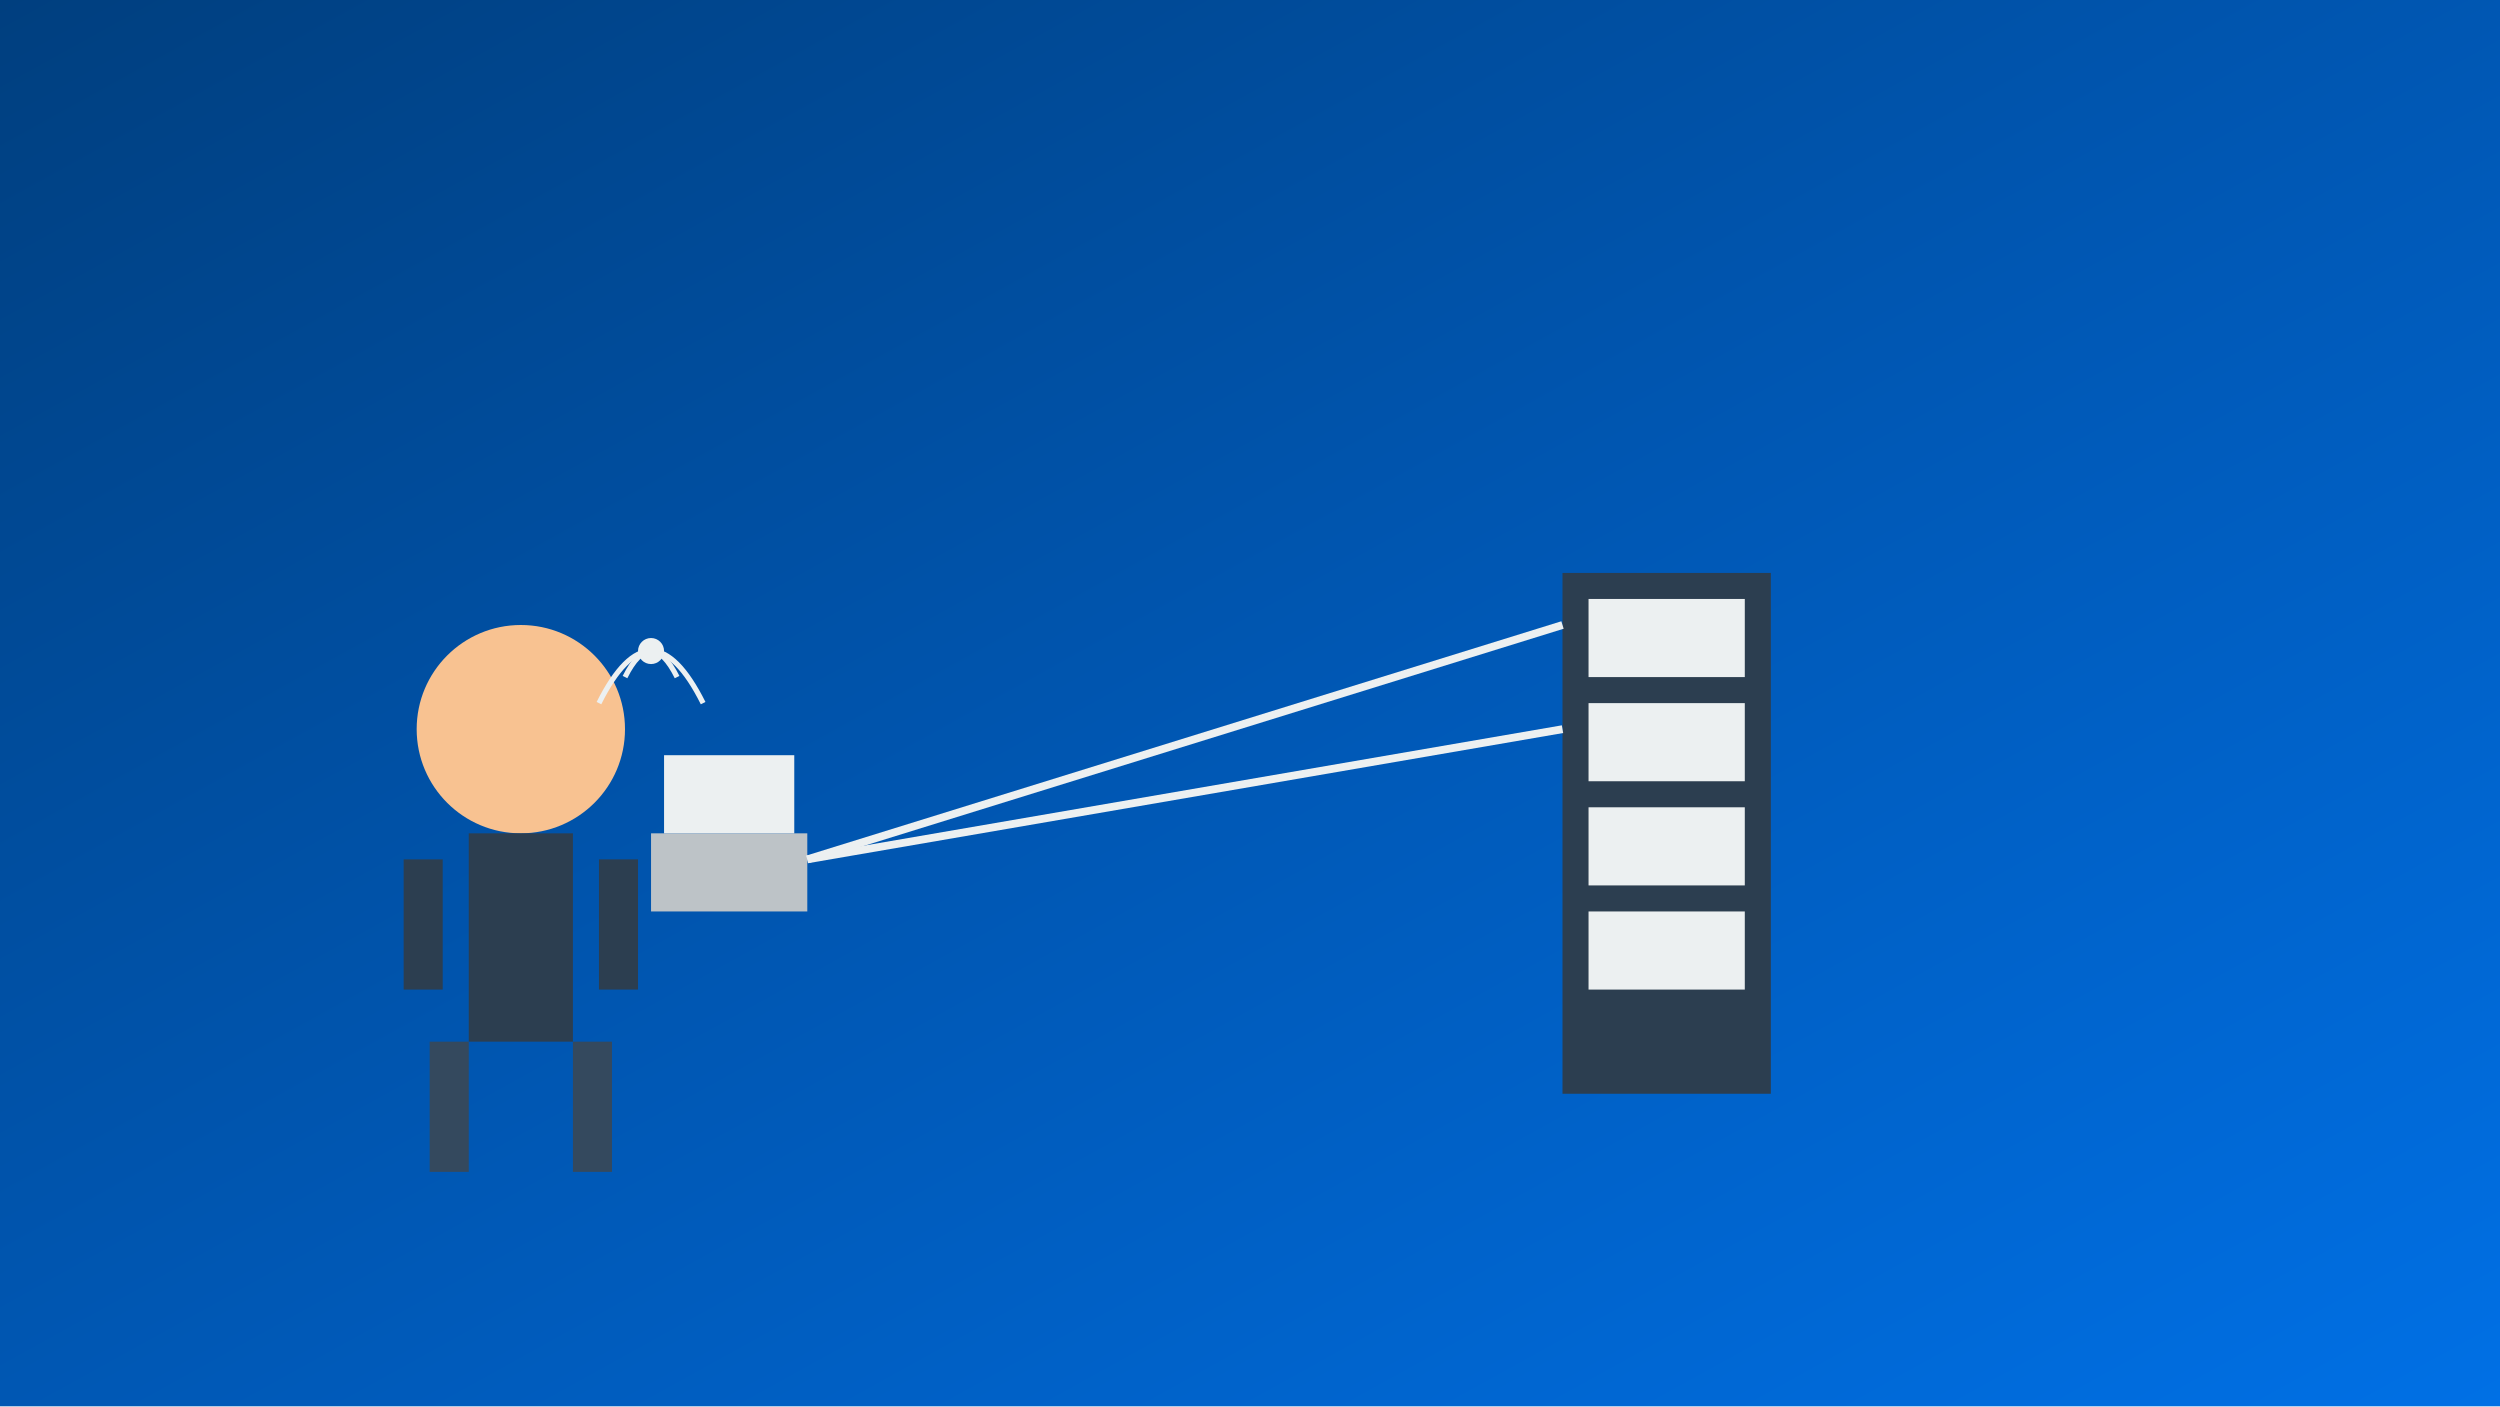
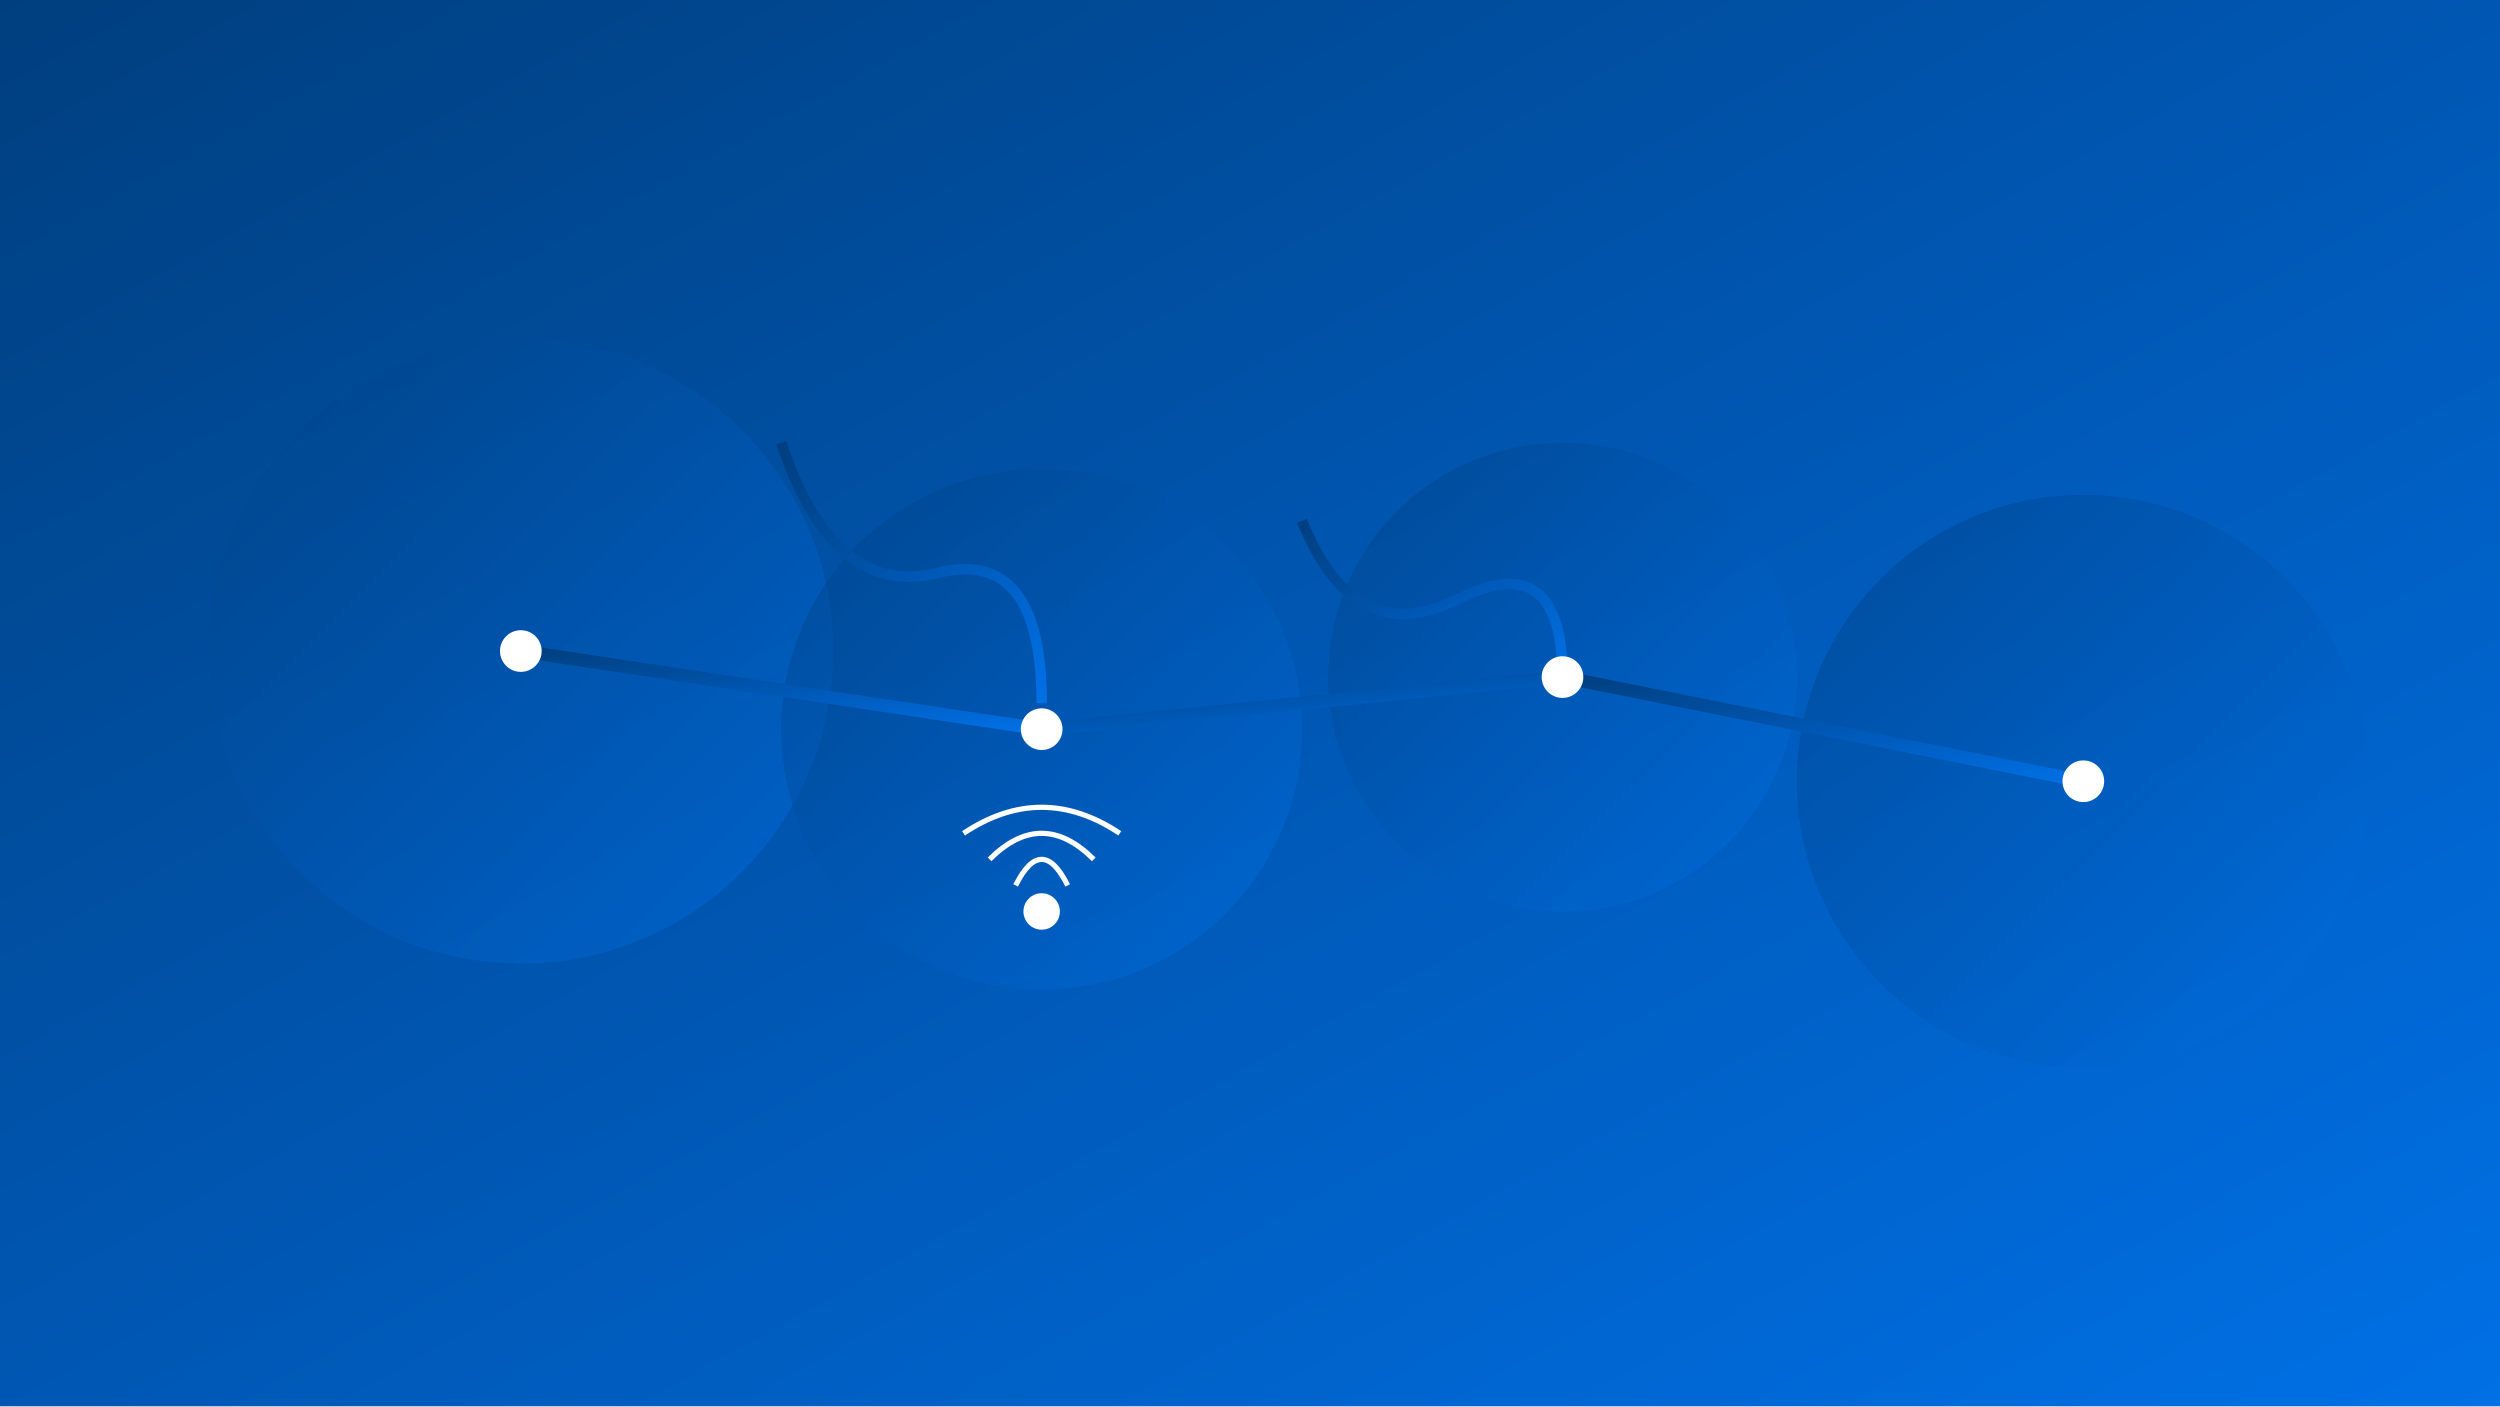
<svg xmlns="http://www.w3.org/2000/svg" id="visual" viewBox="0 0 960 540" width="960" height="540" version="1.1">
  <defs>
    <linearGradient id="gradient" x1="0%" y1="0%" x2="100%" y2="100%">
      <stop offset="0%" stop-color="#003f7f" />
      <stop offset="50%" stop-color="#0057b3" />
      <stop offset="100%" stop-color="#0070e5" />
    </linearGradient>
  </defs>
  <rect width="960" height="540" fill="url(#gradient)" />
-   <circle cx="200" cy="280" r="40" fill="#f8c291" />
-   <rect x="180" y="320" width="40" height="80" fill="#2c3e50" />
-   <rect x="165" y="400" width="15" height="50" fill="#34495e" />
-   <rect x="220" y="400" width="15" height="50" fill="#34495e" />
-   <rect x="155" y="330" width="15" height="50" fill="#2c3e50" />
-   <rect x="230" y="330" width="15" height="50" fill="#2c3e50" />
-   <rect x="250" y="320" width="60" height="30" fill="#bdc3c7" />
-   <rect x="255" y="290" width="50" height="30" fill="#ecf0f1" />
-   <rect x="600" y="220" width="80" height="200" fill="#2c3e50" />
-   <rect x="610" y="230" width="60" height="30" fill="#ecf0f1" />
-   <rect x="610" y="270" width="60" height="30" fill="#ecf0f1" />
-   <rect x="610" y="310" width="60" height="30" fill="#ecf0f1" />
-   <rect x="610" y="350" width="60" height="30" fill="#ecf0f1" />
-   <line x1="310" y1="330" x2="600" y2="240" stroke="#ecf0f1" stroke-width="3" />
-   <line x1="310" y1="330" x2="600" y2="280" stroke="#ecf0f1" stroke-width="3" />
-   <circle cx="250" cy="250" r="5" fill="#ecf0f1" />
-   <path d="M240 260 Q250 240 260 260" stroke="#ecf0f1" stroke-width="2" fill="none" />
-   <path d="M230 270 Q250 230 270 270" stroke="#ecf0f1" stroke-width="2" fill="none" />
+   <circle cx="200" cy="250" r="120" fill="url(#gradient)" opacity="0.5" />
+   <circle cx="400" cy="280" r="100" fill="url(#gradient)" opacity="0.5" />
+   <circle cx="600" cy="260" r="90" fill="url(#gradient)" opacity="0.5" />
+   <circle cx="800" cy="300" r="110" fill="url(#gradient)" opacity="0.5" />
+   <line x1="200" y1="250" x2="400" y2="280" stroke="url(#gradient)" stroke-width="5" />
+   <line x1="400" y1="280" x2="600" y2="260" stroke="url(#gradient)" stroke-width="5" />
+   <line x1="600" y1="260" x2="800" y2="300" stroke="url(#gradient)" stroke-width="5" />
+   <path d="M300 170 Q320 230 360 220 T400 270" fill="none" stroke="url(#gradient)" stroke-width="4" />
+   <path d="M500 200 Q520 250 560 230 T600 260" fill="none" stroke="url(#gradient)" stroke-width="4" />
+   <circle cx="200" cy="250" r="8" fill="#ffffff" />
+   <circle cx="400" cy="280" r="8" fill="#ffffff" />
+   <circle cx="600" cy="260" r="8" fill="#ffffff" />
+   <circle cx="800" cy="300" r="8" fill="#ffffff" />
+   <circle cx="400" cy="350" r="7" fill="#ffffff" />
+   <path d="M390 340 Q400 320 410 340" stroke="#ffffff" stroke-width="2" fill="none" />
+   <path d="M380 330 Q400 310 420 330" stroke="#ffffff" stroke-width="2" fill="none" />
+   <path d="M370 320 Q400 300 430 320" stroke="#ffffff" stroke-width="2" fill="none" />
</svg>
